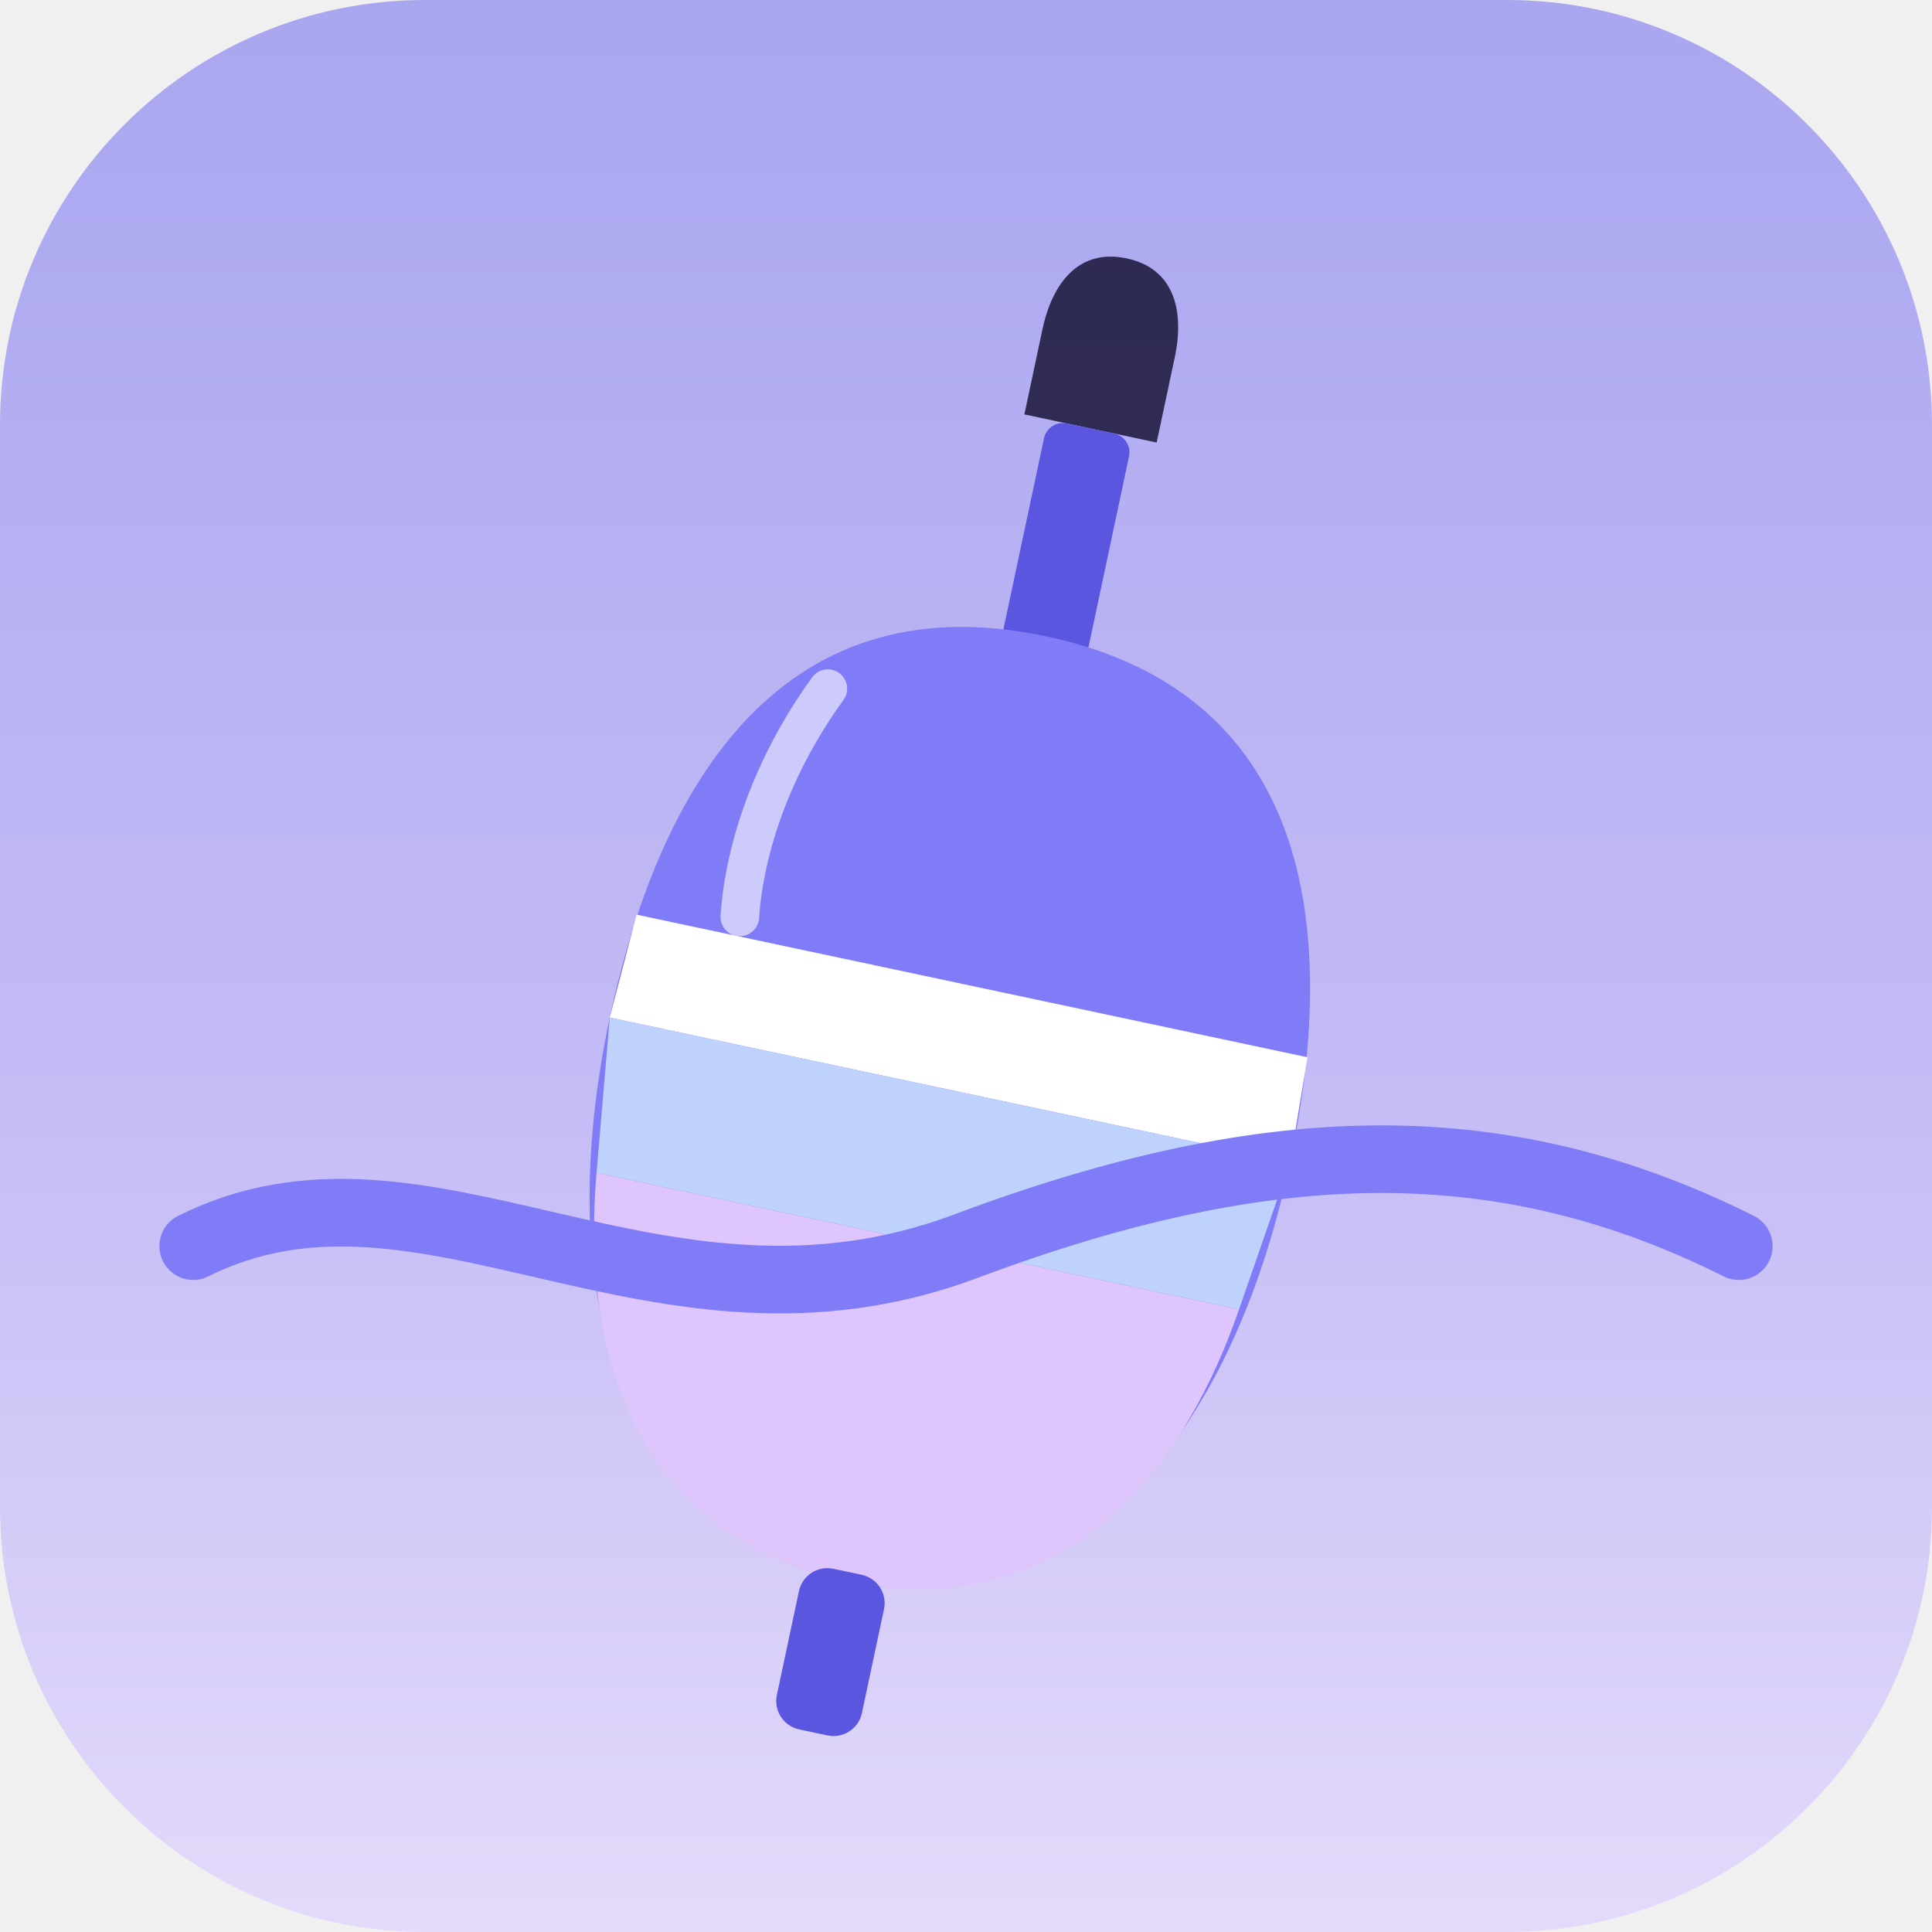
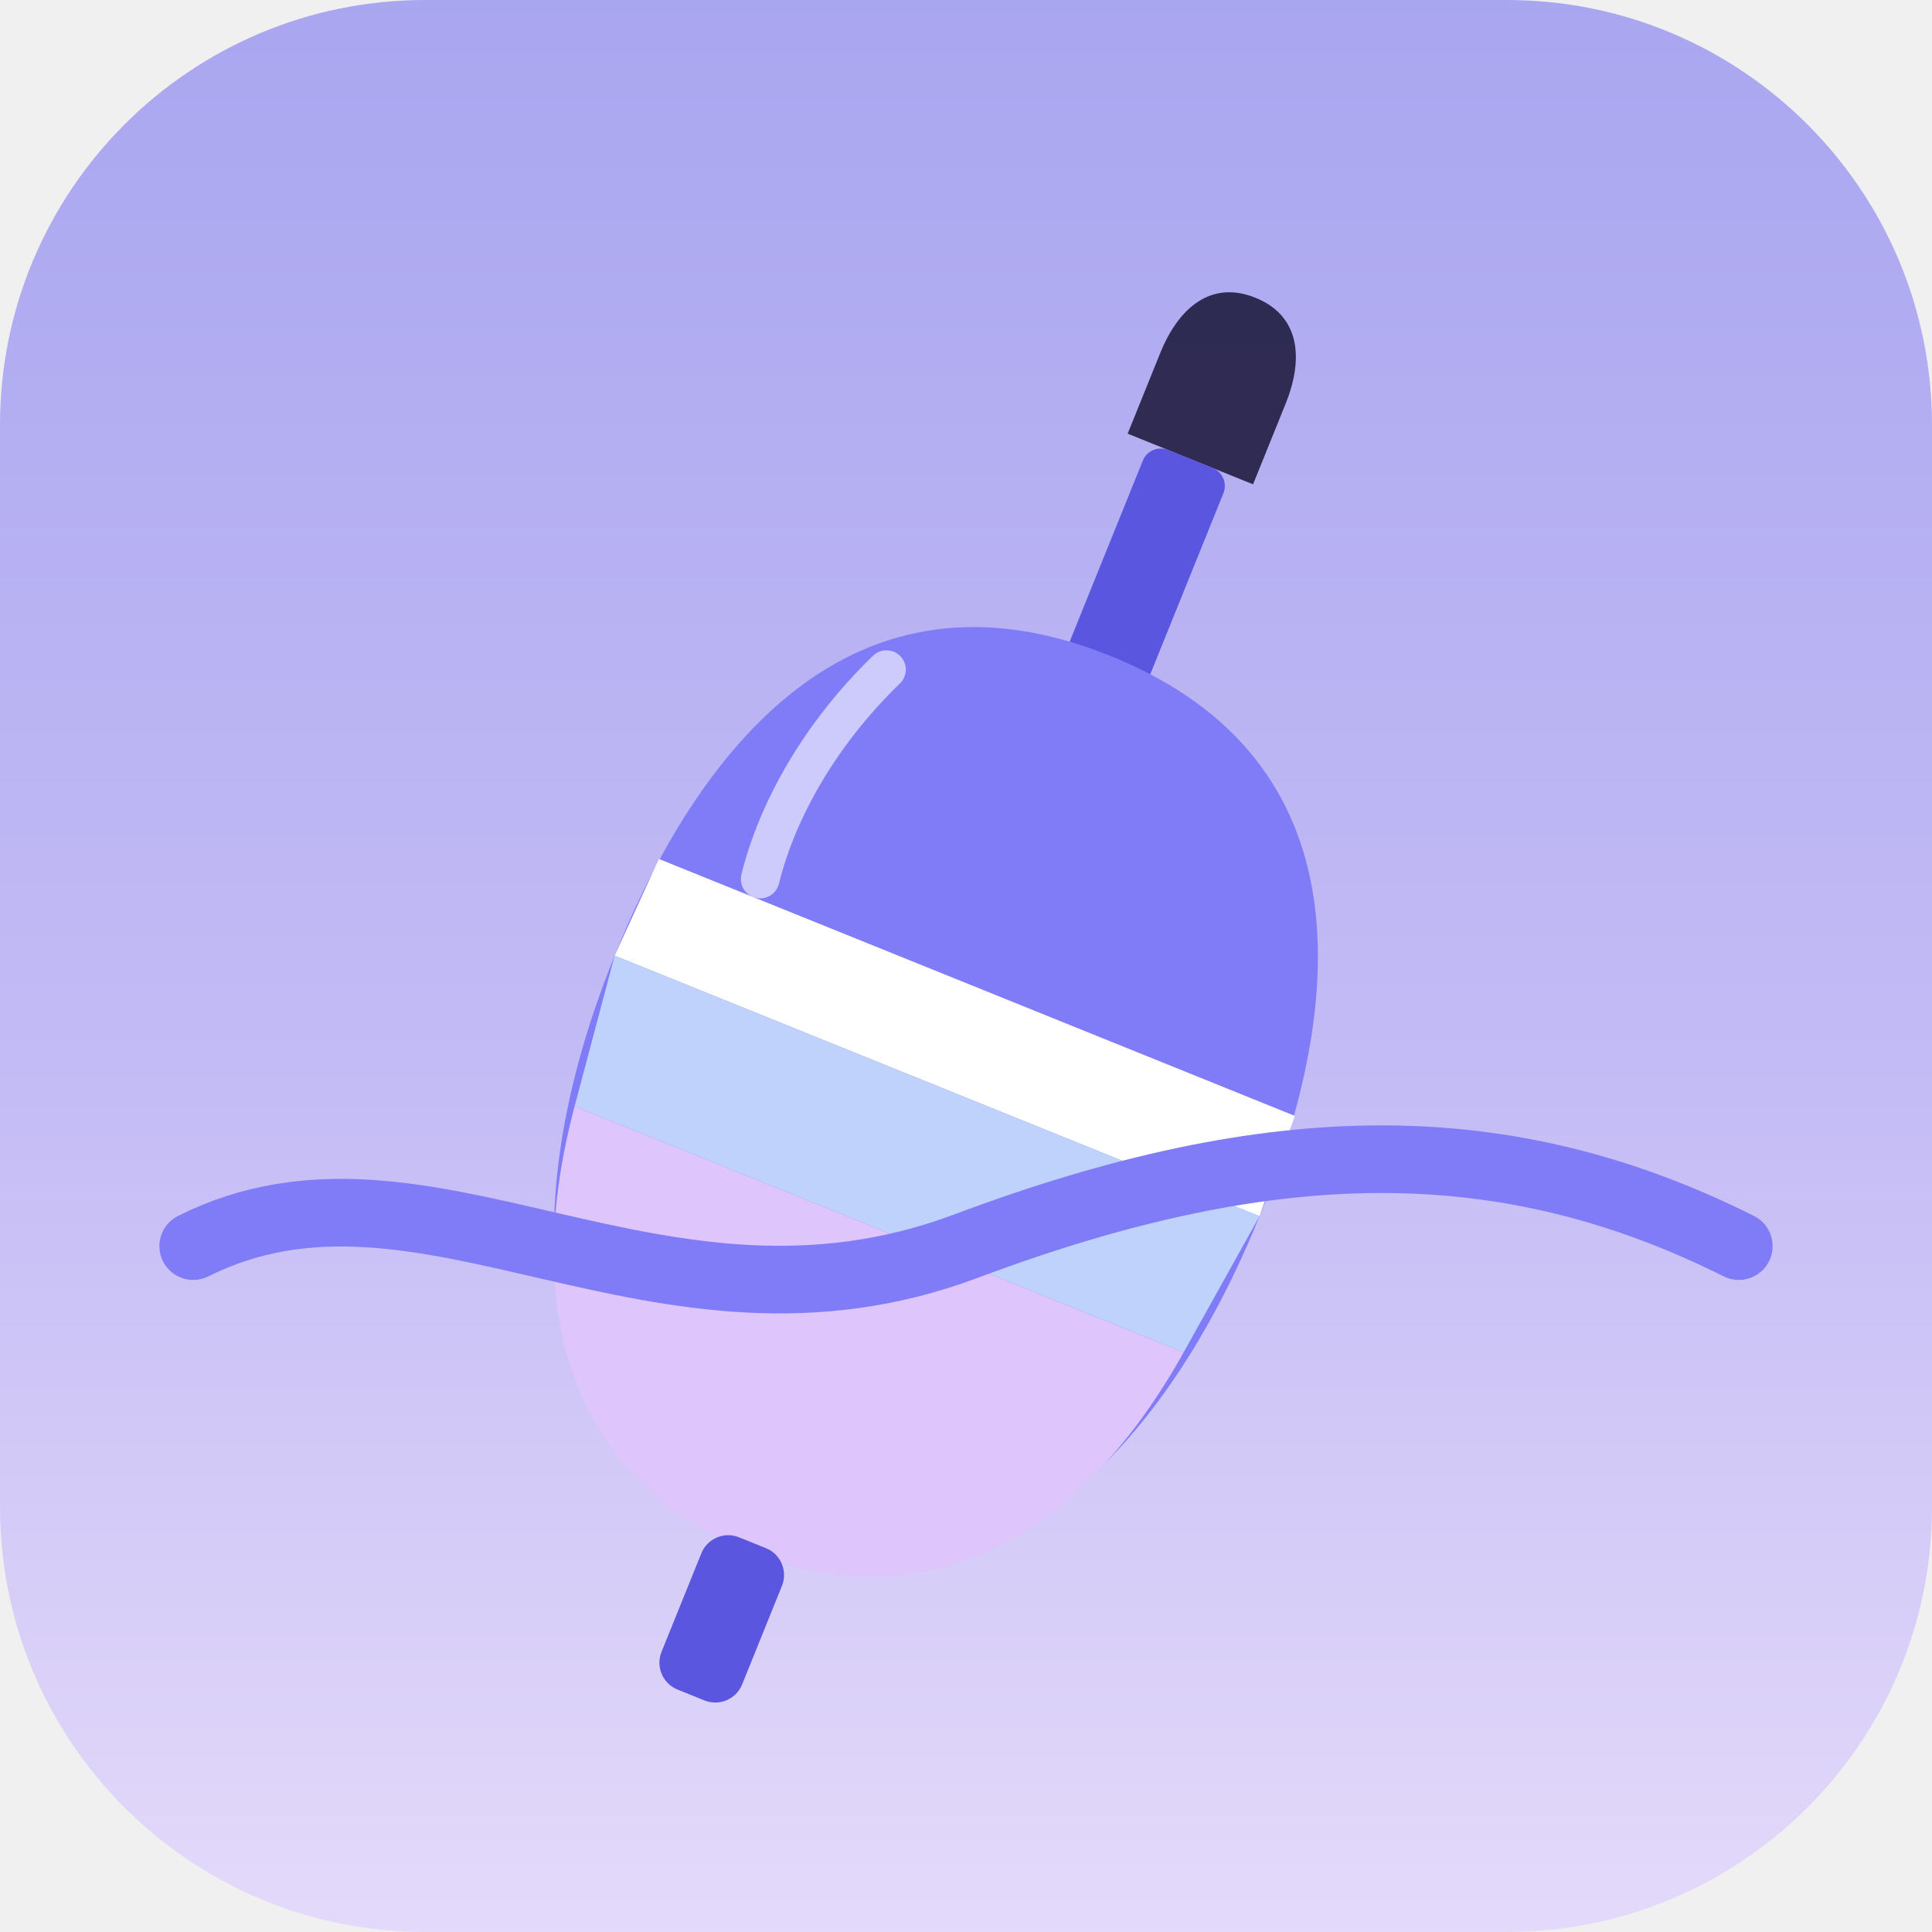
<svg xmlns="http://www.w3.org/2000/svg" viewBox="0 0 400 400" width="400" height="400">
  <defs>
    <linearGradient id="bg" x1="0" y1="0" x2="0" y2="1">
      <stop offset="0" stop-color="#A9A6F0" />
      <stop offset="0.55" stop-color="#C3BBF5" />
      <stop offset="1" stop-color="#E4DAFA" />
    </linearGradient>
  </defs>
  <rect width="400" height="400" rx="88" fill="url(#bg)" />
-   <g transform="translate(0 -10) scale(1.0) rotate(12 200 220)">
+   <g transform="translate(0 -10) scale(1.0) rotate(22 200 220)">
    <path d="M200 60 C 190 60, 186 68, 186 78 L 186 96 L 214 96 L 214 78 C 214 68, 210 60, 200 60 Z" fill="#171436" opacity="0.85" />
    <rect x="191" y="96" width="18" height="48" rx="4" fill="#5B56E0" />
    <path d="M200 140 C 258 140, 272 190, 272 236 C 272 300, 244 340, 200 340 C 156 340, 128 300, 128 236 C 128 190, 142 140, 200 140 Z" fill="#807CF7" />
    <path d="M129 214 L 271 214 L 272 236 L 128 236 Z" fill="#FFFFFF" />
    <path d="M128 236 L 272 236 L 268 268 L 132 268 Z" fill="#BED2FB" />
    <path d="M132 268 L 268 268 C 262 316, 236 340, 200 340 C 164 340, 138 316, 132 268 Z" fill="#DEC5FB" />
    <rect x="191" y="338" width="18" height="34" rx="6" fill="#5B56E0" />
    <path d="M158 160 C 150 178, 148 196, 150 210" fill="none" stroke="#FFFFFF" stroke-width="8" stroke-linecap="round" opacity="0.6" />
  </g>
  <path d="M40 258 C 88.0 234, 136.0 282, 200.0 258 S 312.0 234, 360 258" fill="none" stroke="#807CF7" stroke-width="14" stroke-linecap="round" />
</svg>
